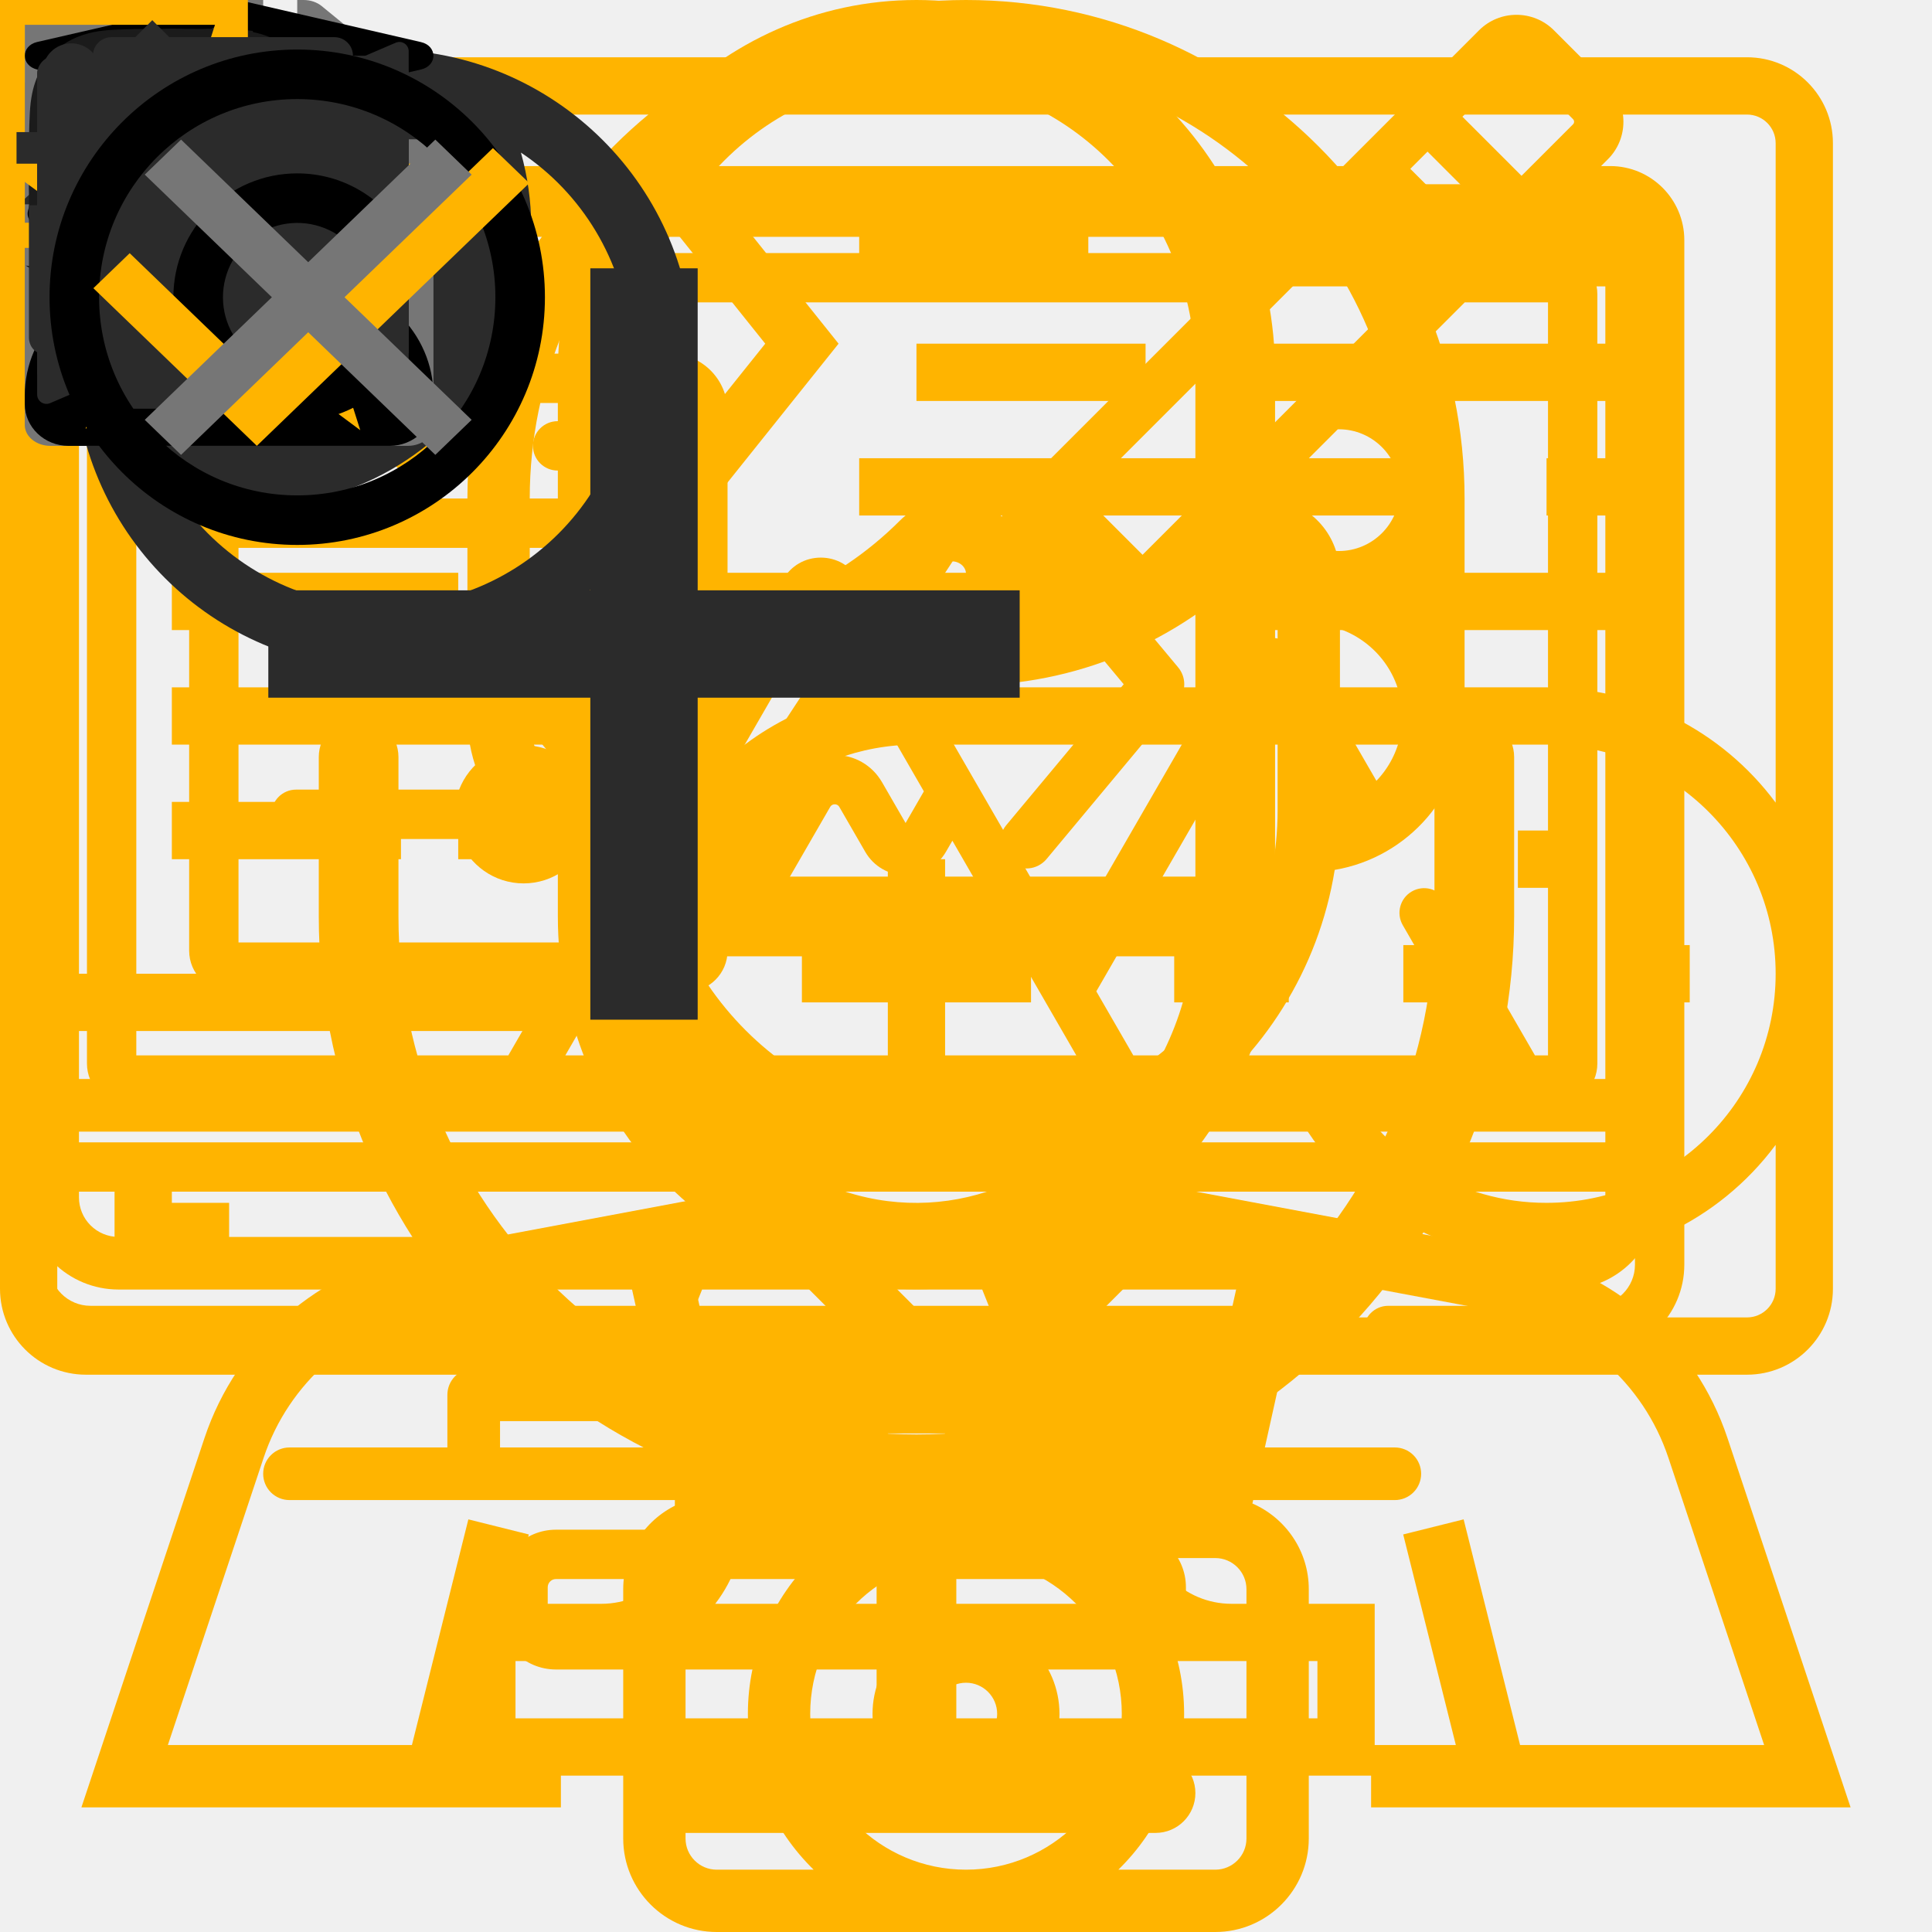
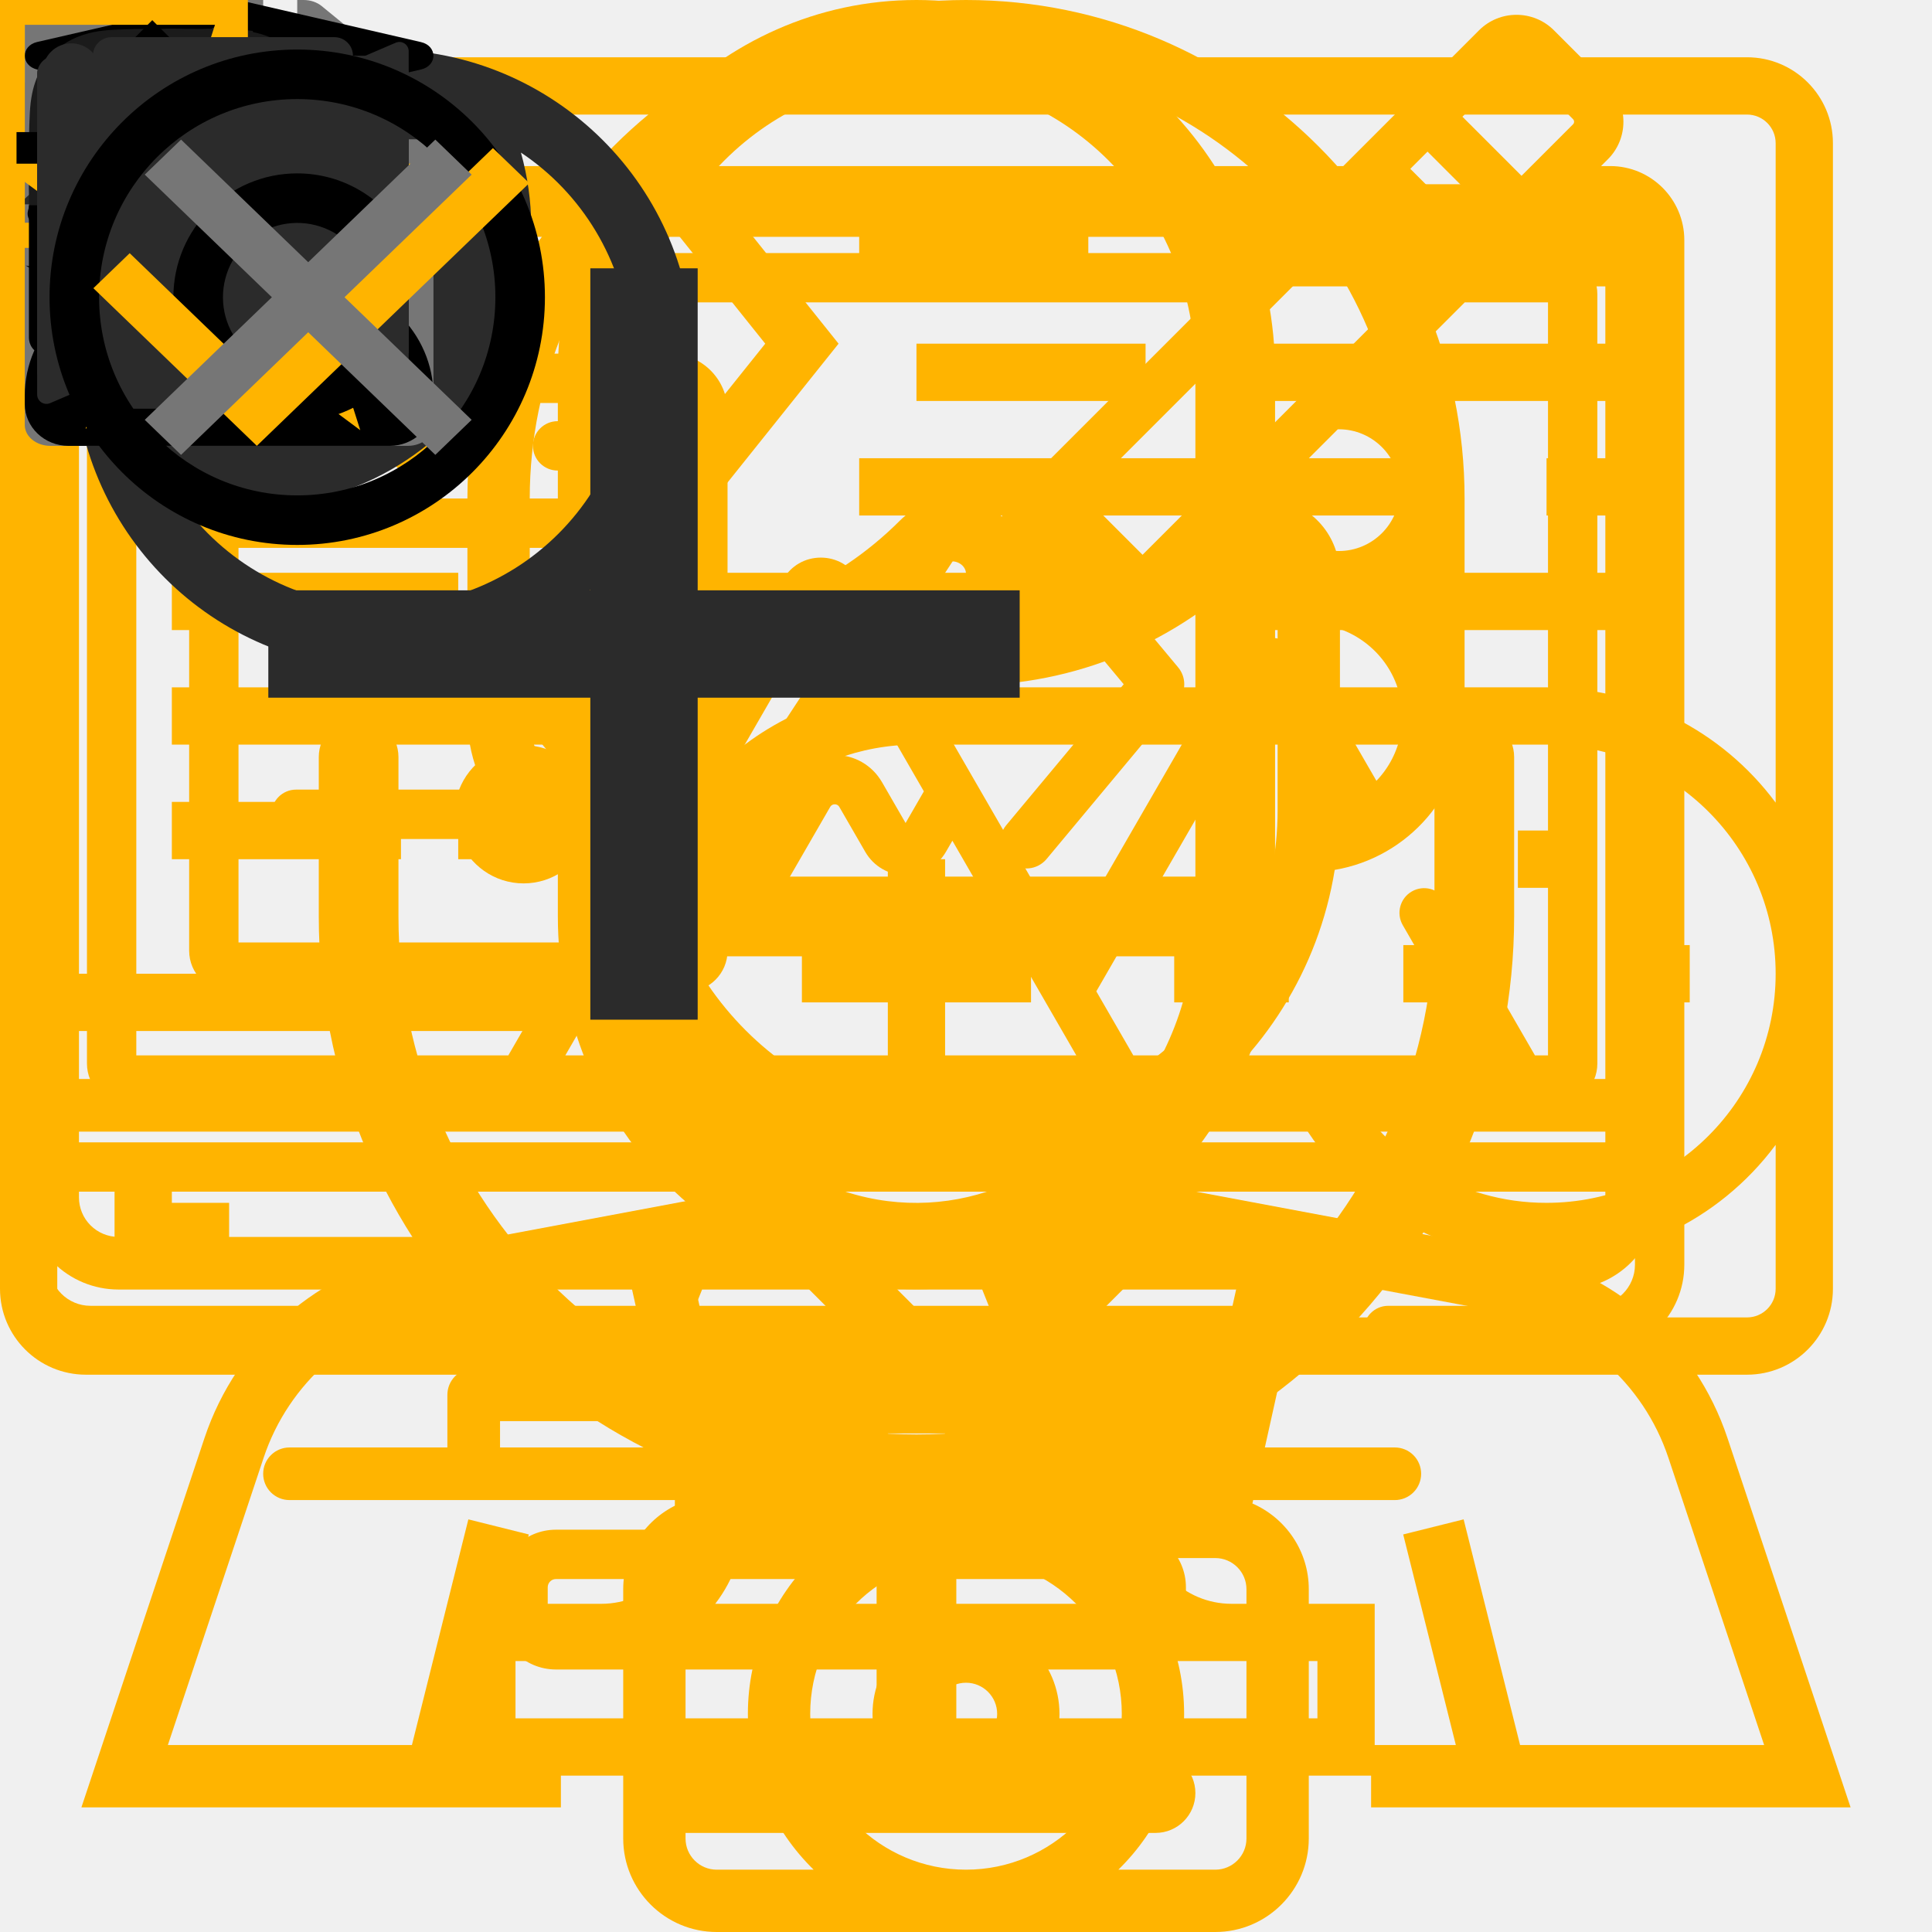
<svg xmlns="http://www.w3.org/2000/svg" width="78" height="78" viewBox="0 0 78 78" fill="none">
  <g id="photographer">
    <path d="M55.355 72.968H74.713L69.743 58.058C68.444 54.16 65.127 51.269 61.088 50.511L47.806 48.02V44.947C50.988 42.651 53.234 39.154 53.886 35.12C56.855 34.618 59.129 32.045 59.129 28.936V20.129C59.129 9.03 50.099 0 39 0C27.901 0 18.871 9.03 18.871 20.129V28.936C18.871 32.042 21.134 34.63 24.098 35.136C24.753 39.17 27.011 42.671 30.194 44.966V48.022L16.911 50.513C12.873 51.27 9.555 54.161 8.255 58.06L3.287 72.968H22.645V70.452H19.224L21.349 61.95L18.909 61.341L16.63 70.452H6.777L10.643 58.855C11.653 55.823 14.234 53.573 17.375 52.983L25.389 51.481L27.438 60.7C26.1 61.282 25.161 62.613 25.161 64.161V74.226C25.161 76.307 26.855 78 28.936 78H49.065C51.145 78 52.839 76.307 52.839 74.226V64.161C52.839 62.613 51.9 61.282 50.563 60.7L52.612 51.481L60.626 52.983C63.768 53.573 66.347 55.823 67.358 58.855L71.223 70.452H61.37L59.091 61.341L56.651 61.95L58.776 70.452H55.355V72.968ZM50.138 51.017L48.4 58.835L47.531 55.355H42.037L46.969 50.423L50.138 51.017ZM46.195 60.387H31.805L32.434 57.871H45.566L46.195 60.387ZM39 54.834L32.71 48.544V46.423C34.627 47.306 36.754 47.806 39 47.806C41.247 47.806 43.373 47.3 45.29 46.416V48.544L39 54.834ZM54.097 32.478V25.394C55.557 25.915 56.613 27.299 56.613 28.937C56.613 30.575 55.557 31.957 54.097 32.478ZM23.903 32.495C22.439 31.975 21.387 30.576 21.387 28.936C21.387 27.295 22.439 25.896 23.903 25.376V32.495ZM21.387 23.936V20.129C21.387 10.417 29.288 2.516 39 2.516C48.712 2.516 56.613 10.417 56.613 20.129V23.936C55.868 23.372 55.008 22.956 54.057 22.768C53.859 21.283 52.599 20.129 51.06 20.129C50.261 20.129 49.478 20.454 48.849 21.083C46.725 23.207 44.032 24.562 41.116 25.003L41.197 24.842C41.406 24.422 41.516 23.952 41.516 23.483V23.166C41.516 21.491 40.154 20.129 38.479 20.129C37.68 20.129 36.898 20.454 36.332 21.018C33.681 23.668 30.165 25.137 26.419 25.161V22.645H25.161C23.74 22.645 22.441 23.137 21.387 23.936ZM26.419 32.71V27.677C30.837 27.654 34.986 25.922 38.109 22.799C38.413 22.494 39 22.742 39 23.166V23.483C39 23.564 38.981 23.644 38.945 23.717L36.965 27.677H39C43.393 27.677 47.522 25.968 50.69 22.799C50.994 22.494 51.581 22.742 51.581 23.166V32.71C51.581 39.647 45.937 45.29 39 45.29C32.063 45.29 26.419 39.647 26.419 32.71ZM31.032 50.423L35.963 55.355H30.469L29.6 58.835L27.862 51.017L31.032 50.423ZM28.936 75.484C28.242 75.484 27.677 74.92 27.677 74.226V64.161C27.677 63.467 28.242 62.903 28.936 62.903H32.849C31.213 64.504 30.194 66.73 30.194 69.194C30.194 71.657 31.213 73.884 32.849 75.484H28.936ZM39 75.484C35.532 75.484 32.71 72.662 32.71 69.194C32.71 65.725 35.532 62.903 39 62.903C42.468 62.903 45.29 65.725 45.29 69.194C45.29 72.662 42.468 75.484 39 75.484ZM50.323 74.226C50.323 74.92 49.758 75.484 49.065 75.484H45.151C46.788 73.884 47.806 71.657 47.806 69.194C47.806 66.73 46.788 64.504 45.151 62.903H49.065C49.758 62.903 50.323 63.467 50.323 64.161V74.226Z" fill="#FFB400" />
    <path d="M39 65.419C36.919 65.419 35.226 67.113 35.226 69.194C35.226 71.275 36.919 72.968 39 72.968C41.081 72.968 42.774 71.275 42.774 69.194C42.774 67.113 41.081 65.419 39 65.419ZM39 70.452C38.307 70.452 37.742 69.888 37.742 69.194C37.742 68.499 38.307 67.936 39 67.936C39.693 67.936 40.258 68.499 40.258 69.194C40.258 69.888 39.693 70.452 39 70.452Z" fill="#FFB400" />
  </g>
  <g id="coding">
    <path d="M63.219 7.438H4.781C3.795 7.439 2.85 7.831 2.153 8.528C1.456 9.225 1.064 10.17 1.062 11.156V48.344C1.064 49.33 1.456 50.275 2.153 50.972C2.85 51.669 3.795 52.061 4.781 52.062H26.055L24.78 55.25H19.125C18.843 55.25 18.573 55.362 18.374 55.561C18.174 55.761 18.062 56.031 18.062 56.312V58.438H11.688C11.406 58.438 11.136 58.549 10.936 58.749C10.737 58.948 10.625 59.218 10.625 59.5C10.625 59.782 10.737 60.052 10.936 60.251C11.136 60.451 11.406 60.562 11.688 60.562H56.312C56.594 60.562 56.864 60.451 57.064 60.251C57.263 60.052 57.375 59.782 57.375 59.5C57.375 59.218 57.263 58.948 57.064 58.749C56.864 58.549 56.594 58.438 56.312 58.438H49.938V56.312C49.938 56.031 49.826 55.761 49.626 55.561C49.427 55.362 49.157 55.25 48.875 55.25H43.22L41.945 52.062H63.219C64.205 52.061 65.15 51.669 65.847 50.972C66.544 50.275 66.936 49.33 66.938 48.344V11.156C66.936 10.17 66.544 9.225 65.847 8.528C65.15 7.831 64.205 7.439 63.219 7.438ZM47.812 57.375V58.438H20.188V57.375H47.812ZM27.07 55.25L28.345 52.062H39.655L40.93 55.25H27.07ZM64.812 48.344C64.812 48.766 64.644 49.172 64.345 49.47C64.046 49.769 63.641 49.937 63.219 49.938H4.781C4.359 49.937 3.954 49.769 3.655 49.47C3.356 49.172 3.188 48.766 3.188 48.344V45.688H64.812V48.344ZM64.812 43.562H3.188V11.156C3.188 10.734 3.356 10.329 3.655 10.03C3.954 9.731 4.359 9.563 4.781 9.562H63.219C63.641 9.563 64.046 9.731 64.345 10.03C64.644 10.329 64.812 10.734 64.812 11.156V43.562Z" fill="#FFB400" />
    <path d="M29.167 34.888C29.284 34.965 29.414 35.017 29.551 35.044C29.688 35.07 29.829 35.068 29.966 35.04C30.102 35.012 30.232 34.957 30.348 34.878C30.463 34.8 30.562 34.699 30.638 34.583L39.005 21.833C39.16 21.597 39.215 21.31 39.158 21.034C39.1 20.758 38.936 20.516 38.7 20.361C38.465 20.207 38.177 20.152 37.901 20.209C37.626 20.266 37.384 20.431 37.229 20.666L28.862 33.416C28.785 33.533 28.732 33.664 28.706 33.801C28.68 33.938 28.681 34.079 28.709 34.215C28.738 34.352 28.793 34.482 28.871 34.597C28.95 34.713 29.05 34.812 29.167 34.888Z" fill="#FFB400" />
    <path d="M40.757 34.816C40.974 34.997 41.253 35.084 41.534 35.058C41.814 35.033 42.073 34.897 42.254 34.68L47.566 28.305C47.725 28.114 47.812 27.874 47.812 27.625C47.812 27.377 47.725 27.136 47.566 26.945L42.254 20.57C42.165 20.462 42.055 20.373 41.931 20.307C41.808 20.241 41.672 20.201 41.533 20.188C41.393 20.175 41.253 20.189 41.119 20.231C40.985 20.272 40.861 20.34 40.753 20.429C40.646 20.519 40.557 20.629 40.492 20.753C40.427 20.877 40.388 21.013 40.375 21.152C40.363 21.292 40.378 21.432 40.42 21.566C40.463 21.699 40.531 21.823 40.621 21.93L45.367 27.625L40.621 33.32C40.441 33.537 40.354 33.816 40.379 34.096C40.405 34.377 40.541 34.636 40.757 34.816Z" fill="#FFB400" />
    <path d="M25.746 34.68C25.835 34.788 25.945 34.878 26.069 34.944C26.192 35.009 26.328 35.05 26.467 35.063C26.607 35.076 26.747 35.061 26.881 35.02C27.015 34.978 27.139 34.911 27.247 34.821C27.354 34.731 27.443 34.621 27.508 34.497C27.573 34.373 27.612 34.238 27.625 34.098C27.637 33.959 27.622 33.818 27.579 33.684C27.537 33.551 27.469 33.427 27.379 33.32L22.633 27.625L27.379 21.93C27.469 21.823 27.537 21.699 27.579 21.566C27.622 21.432 27.637 21.292 27.625 21.152C27.612 21.013 27.573 20.877 27.508 20.753C27.443 20.629 27.354 20.519 27.247 20.429C27.139 20.34 27.015 20.272 26.881 20.231C26.747 20.189 26.607 20.175 26.467 20.188C26.328 20.201 26.192 20.241 26.069 20.307C25.945 20.373 25.835 20.462 25.746 20.57L20.434 26.945C20.275 27.136 20.188 27.377 20.188 27.625C20.188 27.874 20.275 28.114 20.434 28.305L25.746 34.68Z" fill="#FFB400" />
  </g>
  <g id="illustration">
    <g clip-path="url(#clip0_1_309)">
      <path d="M31.609 49.338C31.059 49.338 30.613 49.784 30.613 50.334C30.613 50.885 31.059 51.331 31.609 51.331H36.391C36.941 51.331 37.387 50.885 37.387 50.334C37.387 49.784 36.941 49.338 36.391 49.338H31.609Z" fill="#FFB400" />
      <path d="M11.953 33.872H18.537C18.94 34.918 19.953 35.665 21.139 35.665C22.326 35.665 23.339 34.918 23.741 33.872H25.057C25.608 33.872 26.053 33.426 26.053 32.876C26.053 32.325 25.608 31.879 25.057 31.879H23.741C23.339 30.833 22.326 30.086 21.139 30.086C19.953 30.086 18.94 30.833 18.537 31.879H11.953C11.403 31.879 10.957 32.325 10.957 32.876C10.957 33.426 11.403 33.872 11.953 33.872ZM21.139 32.079C21.579 32.079 21.936 32.436 21.936 32.876C21.936 33.315 21.579 33.672 21.139 33.672C20.7 33.672 20.343 33.315 20.343 32.876C20.343 32.436 20.7 32.079 21.139 32.079Z" fill="#FFB400" />
      <path d="M11.953 28.161H13.225C13.627 29.207 14.64 29.954 15.827 29.954C17.013 29.954 18.027 29.207 18.429 28.161H25.057C25.608 28.161 26.053 27.715 26.053 27.165C26.053 26.614 25.608 26.169 25.057 26.169H18.429C18.027 25.122 17.013 24.375 15.827 24.375C14.64 24.375 13.627 25.122 13.225 26.169H11.953C11.403 26.169 10.957 26.614 10.957 27.165C10.957 27.715 11.403 28.161 11.953 28.161ZM15.827 26.368C16.266 26.368 16.624 26.725 16.624 27.165C16.624 27.604 16.266 27.961 15.827 27.961C15.387 27.961 15.03 27.604 15.03 27.165C15.03 26.725 15.387 26.368 15.827 26.368Z" fill="#FFB400" />
      <path d="M25.257 18.997C25.807 18.997 26.253 18.551 26.253 18C26.253 17.45 25.807 17.004 25.257 17.004C24.706 17.004 24.261 17.45 24.261 18C24.261 18.551 24.706 18.997 25.257 18.997Z" fill="#FFB400" />
      <path d="M22.512 18.997C23.062 18.997 23.508 18.551 23.508 18C23.508 17.45 23.062 17.004 22.512 17.004C21.962 17.004 21.516 17.45 21.516 18C21.516 18.551 21.962 18.997 22.512 18.997Z" fill="#FFB400" />
      <path d="M19.767 18.997C20.317 18.997 20.763 18.551 20.763 18C20.763 17.45 20.317 17.004 19.767 17.004C19.217 17.004 18.771 17.45 18.771 18C18.771 18.551 19.217 18.997 19.767 18.997Z" fill="#FFB400" />
      <path d="M65.012 6.705H64.639L64.917 6.427C65.75 5.593 65.75 4.237 64.917 3.404L62.736 1.223C61.903 0.39 60.547 0.39 59.713 1.223L54.232 6.705H2.988C1.341 6.705 0 8.045 0 9.693V51.059C0 53.073 1.638 54.712 3.652 54.712H27.246V61.758H22.445C21.164 61.758 20.121 62.801 20.121 64.082V65.078C20.121 66.359 21.164 67.402 22.445 67.402H45.555C46.836 67.402 47.879 66.359 47.879 65.078V64.082C47.879 62.801 46.836 61.758 45.555 61.758H40.754V54.712H51.398C51.949 54.712 52.395 54.266 52.395 53.715C52.395 53.165 51.949 52.719 51.398 52.719H3.652C2.737 52.719 1.992 51.975 1.992 51.059V48.111H66.008V51.059C66.008 51.975 65.263 52.719 64.348 52.719H56.047C55.497 52.719 55.051 53.165 55.051 53.715C55.051 54.266 55.497 54.712 56.047 54.712H64.348C66.362 54.712 68 53.073 68 51.059V9.693C68 8.045 66.659 6.705 65.012 6.705ZM45.555 63.75C45.738 63.75 45.887 63.899 45.887 64.082V65.078C45.887 65.261 45.738 65.41 45.555 65.41H22.445C22.262 65.41 22.113 65.261 22.113 65.078V64.082C22.113 63.899 22.262 63.75 22.445 63.75H45.555ZM29.238 54.712H38.762V61.758H29.238V54.712ZM61.122 2.632C61.179 2.575 61.271 2.575 61.328 2.632L63.508 4.812C63.565 4.869 63.565 4.961 63.508 5.018L61.428 7.098L59.042 4.712L61.122 2.632ZM57.633 6.121L60.019 8.507L59.324 9.202L56.938 6.816L57.633 6.121ZM55.529 8.225L57.915 10.611L46.128 22.398L43.742 20.012L55.529 8.225ZM54.055 17.331C55.41 17.331 56.512 18.434 56.512 19.789C56.512 21.143 55.41 22.246 54.055 22.246C52.7 22.246 51.598 21.143 51.598 19.789C51.598 19.773 51.6 19.758 51.6 19.742L54.008 17.334C54.024 17.334 54.039 17.331 54.055 17.331ZM44.398 23.486L41.45 24.69L42.654 21.742L44.398 23.486ZM66.008 46.119H1.992V9.693C1.992 9.144 2.439 8.697 2.988 8.697H52.24L50.721 10.216H16.867C16.317 10.216 15.871 10.662 15.871 11.212C15.871 11.762 16.317 12.208 16.867 12.208H48.729L41.703 19.234C41.505 19.435 41.349 19.668 41.242 19.93L39.017 25.377C38.813 25.878 38.928 26.448 39.31 26.83C39.567 27.086 39.908 27.222 40.256 27.222C40.426 27.222 40.598 27.19 40.763 27.123L46.21 24.898C46.465 24.794 46.692 24.643 46.888 24.453L49.919 21.423C50.571 23.07 52.178 24.238 54.055 24.238C56.508 24.238 58.504 22.242 58.504 19.789C58.504 17.913 57.336 16.306 55.69 15.653L59.135 12.208H62.497V42.608H61.969L58.359 36.356C58.084 35.879 57.474 35.716 56.998 35.991C56.522 36.266 56.359 36.875 56.634 37.352L59.669 42.608H45.754L44.261 40.023L51.219 27.973L54.309 33.326C54.585 33.802 55.194 33.966 55.67 33.691C56.147 33.416 56.31 32.806 56.035 32.33L52.737 26.619C52.42 26.07 51.853 25.742 51.219 25.742C50.585 25.742 50.017 26.07 49.7 26.619L43.111 38.031L34.657 23.388C34.34 22.839 33.772 22.512 33.138 22.512C32.504 22.512 31.936 22.839 31.619 23.388L29.373 27.279V16.601C29.373 15.32 28.331 14.277 27.049 14.277H9.961C8.679 14.277 7.637 15.32 7.637 16.601V38.383C7.637 39.298 8.381 40.043 9.297 40.043H22.004L20.523 42.608H5.503V12.208H12.219C12.769 12.208 13.215 11.762 13.215 11.212C13.215 10.662 12.769 10.216 12.219 10.216H5.171C4.256 10.216 3.511 10.96 3.511 11.876V42.94C3.511 43.855 4.256 44.6 5.171 44.6H62.829C63.744 44.6 64.489 43.855 64.489 42.94V11.876C64.489 10.96 63.744 10.216 62.829 10.216H61.127L62.646 8.697H65.012C65.561 8.697 66.008 9.144 66.008 9.693V46.119ZM27.382 22.118V38.05H9.629V22.118H27.382ZM9.629 20.126V16.601C9.629 16.418 9.778 16.269 9.961 16.269H27.049C27.233 16.269 27.382 16.418 27.382 16.601V20.126H9.629ZM24.305 40.042H27.714C28.629 40.042 29.374 39.298 29.374 38.382V36.272C29.623 36.392 29.9 36.456 30.191 36.456C30.871 36.456 31.48 36.105 31.82 35.516L33.515 32.58C33.566 32.491 33.645 32.472 33.701 32.472C33.758 32.472 33.836 32.491 33.887 32.58L34.932 34.39C35.272 34.979 35.881 35.331 36.561 35.331C37.241 35.331 37.85 34.979 38.19 34.39L38.45 33.941L43.453 42.608H22.824L24.305 40.042ZM29.374 32.938V31.263L33.139 24.742L37.299 31.949L36.561 33.227L35.612 31.584C35.213 30.893 34.499 30.48 33.701 30.48C32.903 30.48 32.188 30.893 31.789 31.584L30.191 34.353L29.374 32.938Z" fill="#FFB400" />
    </g>
    <defs>
      <clipPath id="clip0_1_309">
        <rect width="68" height="68" fill="white" />
      </clipPath>
    </defs>
  </g>
  <g id="microphone">
    <g clip-path="url(#clip0_1_327)">
      <path d="M37 0C29.018 0 22.522 6.753 22.522 15.053V37C22.522 45.301 29.018 52.053 37 52.053C44.982 52.053 51.478 45.301 51.478 37V15.053C51.478 6.753 44.982 0 37 0ZM37 48.835C31.312 48.835 26.606 44.374 25.855 38.609H48.143C47.394 44.376 42.688 48.835 37 48.835ZM48.261 35.391H25.739V15.053C25.739 8.526 30.79 3.217 37 3.217C43.209 3.217 48.261 8.526 48.261 15.053V35.391Z" fill="#FFB400" />
      <path d="M59.522 28.956C58.634 28.956 57.913 29.677 57.913 30.565V37C57.913 48.531 48.531 57.913 37 57.913C25.469 57.913 16.087 48.531 16.087 37V30.565C16.087 29.677 15.366 28.956 14.478 28.956C13.59 28.956 12.87 29.677 12.87 30.565V37C12.87 49.762 22.835 60.215 35.391 61.048V70.783H27.348C26.46 70.783 25.739 71.503 25.739 72.391C25.739 73.279 26.46 74 27.348 74H46.652C47.54 74 48.261 73.279 48.261 72.391C48.261 71.503 47.54 70.783 46.652 70.783H38.609V61.048C51.165 60.215 61.13 49.762 61.13 37V30.565C61.13 29.677 60.41 28.956 59.522 28.956Z" fill="#FFB400" />
    </g>
    <defs>
      <clipPath id="clip0_1_327">
        <rect width="74" height="74" fill="white" />
      </clipPath>
    </defs>
  </g>
  <g id="gameDevelopment">
    <path d="M32.375 38.156H41.625V40.469H32.375V38.156Z" fill="#FFB400" />
    <path d="M35.844 34.688H38.156V43.938H35.844V34.688Z" fill="#FFB400" />
    <path d="M65.906 38.156H68.219V40.469H65.906V38.156Z" fill="#FFB400" />
    <path d="M56.656 38.156H58.969V40.469H56.656V38.156Z" fill="#FFB400" />
    <path d="M61.281 33.531H63.594V35.844H61.281V33.531Z" fill="#FFB400" />
    <path d="M61.281 42.781H63.594V45.094H61.281V42.781Z" fill="#FFB400" />
    <path d="M10.66 20.379L5.457 13.875L10.66 7.371L12.465 8.816L8.418 13.875L12.465 18.934L10.66 20.379Z" fill="#FFB400" />
    <path d="M28.653 20.379L26.847 18.934L30.895 13.875L26.847 8.816L28.653 7.371L33.855 13.875L28.653 20.379Z" fill="#FFB400" />
    <path d="M14.738 17.738L22.834 8.49L24.574 10.012L16.478 19.261L14.738 17.738Z" fill="#FFB400" />
    <path d="M9.25 50.875H4.625V46.25H6.938V48.562H9.25V50.875Z" fill="#FFB400" />
    <path d="M70.531 2.312H3.469C1.553 2.312 0 3.866 0 5.781V52.031C0 53.947 1.553 55.5 3.469 55.5H27.75V61.281C27.75 63.197 26.197 64.75 24.281 64.75H18.5V71.688H55.5V64.75H49.719C47.803 64.75 46.25 63.197 46.25 61.281V55.5H70.531C72.447 55.5 74 53.947 74 52.031V5.781C74 3.866 72.447 2.312 70.531 2.312ZM53.188 67.062V69.375H20.812V67.062H53.188ZM37 62.486C38.916 62.486 40.469 60.933 40.469 59.017V55.5H43.938V61.281C43.942 62.536 44.359 63.755 45.124 64.75H28.876C29.641 63.755 30.058 62.536 30.062 61.281V55.5H33.531V59.017C33.531 60.933 35.084 62.486 37 62.486ZM35.844 59.017V55.5H38.156V59.017C38.156 59.656 37.639 60.174 37 60.174C36.361 60.174 35.844 59.656 35.844 59.017ZM71.688 52.031C71.688 52.67 71.17 53.188 70.531 53.188H3.469C2.83 53.188 2.312 52.67 2.312 52.031V41.625H25.669C26.627 46.332 30.396 49.955 35.137 50.726C39.878 51.497 44.601 49.255 47 45.094H52.435C54.373 48.463 57.877 50.629 61.757 50.856C65.637 51.083 69.37 49.34 71.688 46.22V52.031ZM62.438 48.562C58.923 48.571 55.711 46.576 54.161 43.422L53.841 42.781H45.597L45.277 43.422C43.249 47.511 38.542 49.51 34.192 48.13C29.841 46.748 27.148 42.402 27.849 37.892C28.55 33.382 32.436 30.057 37 30.062H62.438C67.546 30.062 71.688 34.204 71.688 39.312C71.688 44.421 67.546 48.562 62.438 48.562ZM71.688 32.405C69.513 29.479 66.083 27.753 62.438 27.75H37C30.617 27.757 25.444 32.929 25.438 39.312H2.312V5.781C2.312 5.143 2.83 4.625 3.469 4.625H70.531C71.17 4.625 71.688 5.143 71.688 5.781V32.405Z" fill="#FFB400" />
    <path d="M47.406 38.156H52.031V40.469H47.406V38.156Z" fill="#FFB400" />
    <path d="M34.688 9.25H43.938V11.562H34.688V9.25Z" fill="#FFB400" />
    <path d="M48.562 9.25H67.062V11.562H48.562V9.25Z" fill="#FFB400" />
    <path d="M50.875 13.875H67.062V16.188H50.875V13.875Z" fill="#FFB400" />
    <path d="M37 13.875H46.25V16.188H37V13.875Z" fill="#FFB400" />
    <path d="M34.688 18.5H57.812V20.812H34.688V18.5Z" fill="#FFB400" />
    <path d="M62.438 18.5H67.062V20.812H62.438V18.5Z" fill="#FFB400" />
    <path d="M6.938 23.125H18.5V25.438H6.938V23.125Z" fill="#FFB400" />
    <path d="M23.125 23.125H45.094V25.438H23.125V23.125Z" fill="#FFB400" />
    <path d="M48.562 23.125H67.062V25.438H48.562V23.125Z" fill="#FFB400" />
    <path d="M6.938 27.75H25.438V30.062H6.938V27.75Z" fill="#FFB400" />
    <path d="M6.938 32.375H16.188V34.688H6.938V32.375Z" fill="#FFB400" />
    <path d="M18.5 32.375H23.125V34.688H18.5V32.375Z" fill="#FFB400" />
  </g>
  <g id="contrast">
    <g clip-path="url(#clip0_1_232)">
      <path d="M15.5 27C8.596 27 3 21.404 3 14.5C3 7.596 8.596 2 15.5 2C22.404 2 28 7.596 28 14.5C28 21.404 22.404 27 15.5 27ZM7.161 20.031C7.983 21.261 9.067 22.292 10.335 23.052C11.603 23.812 13.024 24.282 14.496 24.426C15.967 24.571 17.453 24.388 18.845 23.89C20.237 23.392 21.501 22.591 22.547 21.545C23.592 20.5 24.393 19.235 24.891 17.843C25.389 16.451 25.572 14.966 25.427 13.494C25.282 12.023 24.813 10.602 24.053 9.334C23.293 8.065 22.261 6.981 21.031 6.16C21.57 8.083 21.587 10.114 21.081 12.046C20.575 13.978 19.564 15.74 18.151 17.151C16.74 18.564 14.978 19.575 13.047 20.081C11.115 20.587 9.084 20.57 7.161 20.031Z" fill="#2B2B2B" />
    </g>
    <defs>
      <clipPath id="clip0_1_232">
        <rect width="30" height="30" fill="white" />
      </clipPath>
    </defs>
  </g>
  <g id="services">
    <g clip-path="url(#clip0_1_255)">
      <path d="M17.5 4.287V4.5H12V0H12.26C12.534 0 12.796 0.089 12.99 0.247L17.198 3.69C17.391 3.849 17.5 4.063 17.5 4.287ZM11.656 5.625C11.089 5.625 10.625 5.245 10.625 4.781V0H2.031C1.462 0 1 0.378 1 0.844V17.156C1 17.622 1.462 18 2.031 18H16.469C17.038 18 17.5 17.622 17.5 17.156V5.625H11.656ZM6.294 14.08C6.273 14.098 6.248 14.113 6.22 14.123C6.193 14.134 6.163 14.139 6.132 14.14C6.102 14.141 6.071 14.137 6.043 14.128C6.014 14.119 5.988 14.106 5.966 14.089L3.179 11.951C3.156 11.933 3.137 11.912 3.125 11.888C3.112 11.864 3.105 11.838 3.105 11.812C3.105 11.787 3.112 11.761 3.125 11.737C3.137 11.713 3.156 11.692 3.179 11.674L5.966 9.536C5.988 9.519 6.014 9.506 6.043 9.497C6.071 9.488 6.102 9.484 6.132 9.485C6.163 9.486 6.193 9.491 6.22 9.502C6.248 9.512 6.273 9.527 6.294 9.545L7.135 10.279C7.157 10.297 7.173 10.319 7.184 10.343C7.195 10.367 7.199 10.393 7.198 10.418C7.196 10.443 7.189 10.468 7.175 10.491C7.162 10.514 7.143 10.534 7.119 10.551L5.368 11.812L7.119 13.074C7.143 13.091 7.162 13.111 7.175 13.134C7.189 13.157 7.196 13.182 7.198 13.207C7.199 13.232 7.195 13.258 7.184 13.282C7.173 13.306 7.157 13.328 7.135 13.346L6.294 14.08ZM8.498 15.855L7.318 15.575C7.259 15.561 7.21 15.528 7.18 15.484C7.15 15.44 7.143 15.388 7.16 15.339L9.8 7.899C9.817 7.851 9.857 7.81 9.911 7.786C9.965 7.762 10.029 7.756 10.088 7.77L11.267 8.05C11.297 8.057 11.324 8.069 11.348 8.084C11.372 8.1 11.391 8.119 11.406 8.141C11.421 8.163 11.43 8.187 11.433 8.212C11.437 8.236 11.434 8.262 11.426 8.286L8.786 15.726C8.777 15.749 8.763 15.772 8.744 15.791C8.725 15.811 8.701 15.827 8.675 15.839C8.648 15.851 8.619 15.859 8.588 15.861C8.558 15.864 8.527 15.862 8.498 15.855ZM15.407 11.951L12.62 14.089C12.598 14.106 12.572 14.119 12.543 14.128C12.514 14.137 12.484 14.141 12.454 14.14C12.423 14.139 12.393 14.134 12.366 14.123C12.338 14.113 12.313 14.098 12.292 14.08L11.451 13.346C11.429 13.328 11.413 13.306 11.402 13.282C11.391 13.258 11.387 13.232 11.388 13.207C11.39 13.182 11.397 13.157 11.411 13.134C11.424 13.111 11.443 13.091 11.467 13.074L13.218 11.812L11.467 10.551C11.443 10.534 11.424 10.514 11.411 10.491C11.397 10.468 11.39 10.443 11.388 10.418C11.387 10.393 11.391 10.367 11.402 10.343C11.413 10.319 11.429 10.297 11.451 10.279L12.292 9.545C12.313 9.527 12.338 9.512 12.366 9.502C12.393 9.491 12.423 9.486 12.454 9.485C12.484 9.484 12.515 9.488 12.543 9.497C12.572 9.506 12.598 9.519 12.62 9.536L15.407 11.674C15.43 11.692 15.449 11.713 15.461 11.737C15.474 11.761 15.48 11.787 15.48 11.812C15.48 11.838 15.474 11.864 15.461 11.888C15.449 11.912 15.43 11.933 15.407 11.951Z" fill="#767676" />
    </g>
    <defs>
      <clipPath id="clip0_1_255">
        <rect width="16.5" height="18" fill="white" transform="translate(1)" />
      </clipPath>
    </defs>
  </g>
  <g id="portfolio">
    <g clip-path="url(#clip0_1_1589)">
      <path d="M6.75 9.75V12H11.25V9.75H16.5V15C16.5 15.199 16.421 15.39 16.28 15.53C16.14 15.671 15.949 15.75 15.75 15.75H2.25C2.051 15.75 1.86 15.671 1.72 15.53C1.579 15.39 1.5 15.199 1.5 15V9.75H6.75ZM8.25 8.25H9.75V10.5H8.25V8.25ZM5.25 3.75V1.5C5.25 1.301 5.329 1.11 5.47 0.97C5.61 0.829 5.801 0.75 6 0.75H12C12.199 0.75 12.39 0.829 12.53 0.97C12.671 1.11 12.75 1.301 12.75 1.5V3.75H15.75C15.949 3.75 16.14 3.829 16.28 3.97C16.421 4.11 16.5 4.301 16.5 4.5V8.25H11.25V6.75H6.75V8.25H1.5V4.5C1.5 4.301 1.579 4.11 1.72 3.97C1.86 3.829 2.051 3.75 2.25 3.75H5.25ZM6.75 2.25V3.75H11.25V2.25H6.75Z" fill="#2B2B2B" />
    </g>
    <defs>
      <clipPath id="clip0_1_1589">
        <rect width="18" height="18" fill="white" />
      </clipPath>
    </defs>
  </g>
  <g id="blog">
    <g clip-path="url(#clip0_1_1592)">
      <path d="M15.75 1.5C4.5 1.5 3 12 2.25 16.5H3.748C4.248 14 5.498 12.626 7.5 12.375C10.5 12 12.75 9.375 13.5 7.125L12.375 6.375L13.125 5.625C13.875 4.875 14.628 3.75 15.75 1.5Z" fill="#2B2B2B" />
    </g>
    <defs>
      <clipPath id="clip0_1_1592">
        <rect width="18" height="18" fill="white" />
      </clipPath>
    </defs>
  </g>
  <g id="contact">
    <g clip-path="url(#clip0_1_1595)">
      <path d="M4.841 14.25L1.5 16.875V3C1.5 2.801 1.579 2.61 1.72 2.47C1.86 2.329 2.051 2.25 2.25 2.25H15.75C15.949 2.25 16.14 2.329 16.28 2.47C16.421 2.61 16.5 2.801 16.5 3V13.5C16.5 13.699 16.421 13.89 16.28 14.03C16.14 14.171 15.949 14.25 15.75 14.25H4.841Z" fill="#2B2B2B" />
    </g>
    <defs>
      <clipPath id="clip0_1_1595">
        <rect width="18" height="18" fill="white" />
      </clipPath>
    </defs>
  </g>
  <g id="cv">
    <g clip-path="url(#clip0_1_1601)">
      <path d="M12.764 11.272L9.25 14.626L5.736 11.272C3.103 11.381 1 13.438 1 15.976V16.313C1 17.245 1.792 18.001 2.768 18.001H15.732C16.708 18.001 17.5 17.245 17.5 16.313V15.976C17.5 13.438 15.397 11.381 12.764 11.272ZM1.501 2.806L1.737 2.859V4.912C1.479 5.06 1.295 5.317 1.295 5.626C1.295 5.921 1.464 6.167 1.703 6.318L1.129 8.509C1.066 8.751 1.206 9.001 1.409 9.001H2.948C3.151 9.001 3.291 8.751 3.228 8.509L2.654 6.318C2.893 6.167 3.062 5.921 3.062 5.626C3.062 5.317 2.878 5.06 2.621 4.912V3.063L5.051 3.622C4.735 4.227 4.536 4.902 4.536 5.626C4.536 8.111 6.646 10.126 9.25 10.126C11.854 10.126 13.964 8.111 13.964 5.626C13.964 4.902 13.769 4.227 13.449 3.622L16.995 2.806C17.666 2.652 17.666 1.854 16.995 1.699L9.983 0.082C9.504 -0.027 9 -0.027 8.521 0.082L1.501 1.695C0.834 1.85 0.834 2.652 1.501 2.806Z" fill="black" />
    </g>
    <defs>
      <clipPath id="clip0_1_1601">
        <rect width="18" height="18" fill="white" />
      </clipPath>
    </defs>
  </g>
  <g id="home">
    <g clip-path="url(#clip0_1_1586)">
      <path d="M15 15C15 15.199 14.921 15.39 14.78 15.53C14.64 15.671 14.449 15.75 14.25 15.75H3.75C3.551 15.75 3.36 15.671 3.22 15.53C3.079 15.39 3 15.199 3 15V8.25H0.75L8.495 1.209C8.633 1.083 8.813 1.014 9 1.014C9.187 1.014 9.367 1.083 9.505 1.209L17.25 8.25H15V15Z" fill="#2B2B2B" />
    </g>
    <defs>
      <clipPath id="clip0_1_1586">
        <rect width="18" height="18" fill="white" />
      </clipPath>
    </defs>
  </g>
  <g id="yourtube">
    <g clip-path="url(#clip0_1_1474)">
      <path d="M12.567 3.791C12.833 4.83 12.833 7 12.833 7C12.833 7 12.833 9.17 12.567 10.21C12.419 10.784 11.985 11.236 11.436 11.389C10.439 11.667 7 11.667 7 11.667C7 11.667 3.562 11.667 2.564 11.389C2.013 11.234 1.58 10.783 1.433 10.21C1.167 9.17 1.167 7 1.167 7C1.167 7 1.167 4.83 1.433 3.791C1.581 3.216 2.015 2.764 2.564 2.611C3.562 2.333 7 2.333 7 2.333C7 2.333 10.439 2.333 11.436 2.611C11.988 2.766 12.42 3.218 12.567 3.791ZM5.833 9.042L9.333 7L5.833 4.958V9.042Z" fill="#1B1B1B" />
    </g>
    <defs>
      <clipPath id="clip0_1_1474">
        <rect width="14" height="14" fill="white" />
      </clipPath>
    </defs>
  </g>
  <g id="dribble">
    <g clip-path="url(#clip0_1_1471)">
      <path d="M11.66 6.75C11.612 5.832 11.293 4.949 10.743 4.212C10.575 4.393 10.396 4.562 10.206 4.72C9.623 5.204 8.972 5.599 8.273 5.892C8.371 6.096 8.46 6.294 8.539 6.481V6.482C8.561 6.535 8.582 6.587 8.603 6.64C9.486 6.541 10.417 6.577 11.32 6.699C11.44 6.715 11.553 6.733 11.66 6.75ZM6.186 2.404C6.754 3.205 7.278 4.037 7.756 4.895C8.469 4.614 9.059 4.259 9.534 3.864C9.699 3.729 9.854 3.581 9.998 3.424C9.159 2.718 8.097 2.332 7 2.333C6.727 2.333 6.455 2.357 6.186 2.404V2.404ZM2.481 5.831C2.878 5.821 3.275 5.797 3.671 5.76C4.627 5.674 5.576 5.514 6.507 5.28C6.02 4.434 5.495 3.612 4.932 2.814C4.331 3.112 3.801 3.536 3.378 4.056C2.955 4.577 2.649 5.182 2.481 5.831ZM3.373 9.937C3.6 9.606 3.897 9.234 4.292 8.829C5.14 7.96 6.141 7.283 7.3 6.91L7.336 6.899C7.24 6.687 7.149 6.498 7.058 6.319C5.987 6.631 4.859 6.826 3.735 6.927C3.187 6.976 2.695 6.998 2.333 7.002C2.332 8.071 2.7 9.107 3.374 9.937H3.373ZM8.753 11.325C8.528 10.191 8.21 9.077 7.801 7.995C6.633 8.419 5.703 9.039 4.983 9.779C4.693 10.072 4.436 10.396 4.215 10.744C5.019 11.344 5.996 11.668 7 11.666C7.601 11.667 8.196 11.552 8.753 11.326V11.325ZM9.846 10.698C10.756 9.998 11.377 8.986 11.588 7.857C11.39 7.808 11.138 7.758 10.862 7.72C10.247 7.631 9.623 7.625 9.007 7.7C9.354 8.68 9.634 9.681 9.846 10.699V10.698ZM7 12.833C3.778 12.833 1.167 10.222 1.167 7C1.167 3.778 3.778 1.167 7 1.167C10.222 1.167 12.833 3.778 12.833 7C12.833 10.222 10.222 12.833 7 12.833Z" fill="#2B2B2B" />
    </g>
    <defs>
      <clipPath id="clip0_1_1471">
        <rect width="14" height="14" fill="white" />
      </clipPath>
    </defs>
  </g>
  <g id="facebook">
    <g clip-path="url(#clip0_1_1459)">
      <path d="M8.167 7.875H9.625L10.208 5.542H8.167V4.375C8.167 3.774 8.167 3.208 9.333 3.208H10.208V1.248C10.018 1.223 9.3 1.167 8.542 1.167C6.958 1.167 5.833 2.133 5.833 3.908V5.542H4.083V7.875H5.833V12.833H8.167V7.875Z" fill="#1B1B1B" />
    </g>
    <defs>
      <clipPath id="clip0_1_1459">
        <rect width="14" height="14" fill="white" />
      </clipPath>
    </defs>
  </g>
  <g id="instagram">
    <g clip-path="url(#clip0_1_1462)">
      <path d="M7 1.167C8.585 1.167 8.783 1.172 9.405 1.202C10.026 1.231 10.449 1.328 10.821 1.473C11.206 1.621 11.53 1.822 11.854 2.145C12.151 2.437 12.381 2.79 12.527 3.179C12.671 3.551 12.769 3.974 12.798 4.595C12.826 5.217 12.833 5.415 12.833 7C12.833 8.585 12.828 8.783 12.798 9.404C12.769 10.026 12.671 10.448 12.527 10.821C12.381 11.21 12.152 11.563 11.854 11.854C11.563 12.151 11.21 12.38 10.821 12.527C10.449 12.671 10.026 12.769 9.405 12.798C8.783 12.826 8.585 12.833 7 12.833C5.415 12.833 5.217 12.827 4.596 12.798C3.974 12.769 3.551 12.671 3.179 12.527C2.79 12.381 2.437 12.151 2.146 11.854C1.849 11.563 1.619 11.21 1.473 10.821C1.328 10.449 1.231 10.026 1.202 9.404C1.174 8.783 1.167 8.585 1.167 7C1.167 5.415 1.173 5.217 1.202 4.595C1.231 3.974 1.328 3.551 1.473 3.179C1.619 2.789 1.848 2.437 2.146 2.145C2.437 1.849 2.79 1.619 3.179 1.473C3.551 1.328 3.974 1.231 4.596 1.202C5.217 1.174 5.415 1.167 7 1.167ZM7 4.083C6.226 4.083 5.485 4.39 4.938 4.937C4.391 5.484 4.083 6.226 4.083 7C4.083 7.773 4.391 8.515 4.938 9.062C5.485 9.609 6.226 9.916 7 9.916C7.774 9.916 8.515 9.609 9.062 9.062C9.609 8.515 9.917 7.773 9.917 7C9.917 6.226 9.609 5.484 9.062 4.937C8.515 4.39 7.774 4.083 7 4.083ZM10.792 3.937C10.792 3.744 10.715 3.558 10.578 3.422C10.441 3.285 10.256 3.208 10.062 3.208C9.869 3.208 9.684 3.285 9.547 3.422C9.41 3.558 9.333 3.744 9.333 3.937C9.333 4.131 9.41 4.316 9.547 4.453C9.684 4.59 9.869 4.667 10.062 4.667C10.256 4.667 10.441 4.59 10.578 4.453C10.715 4.316 10.792 4.131 10.792 3.937ZM7 5.25C7.464 5.25 7.909 5.434 8.237 5.762C8.566 6.091 8.75 6.536 8.75 7C8.75 7.464 8.566 7.909 8.237 8.237C7.909 8.565 7.464 8.75 7 8.75C6.536 8.75 6.091 8.565 5.763 8.237C5.434 7.909 5.25 7.464 5.25 7C5.25 6.536 5.434 6.091 5.763 5.762C6.091 5.434 6.536 5.25 7 5.25Z" fill="#1B1B1B" />
    </g>
    <defs>
      <clipPath id="clip0_1_1462">
        <rect width="14" height="14" fill="white" />
      </clipPath>
    </defs>
  </g>
  <g id="linkedin">
    <g clip-path="url(#clip0_1_77)">
      <path d="M4.048 2.917C4.048 3.226 3.925 3.523 3.706 3.742C3.487 3.96 3.19 4.083 2.881 4.083C2.572 4.083 2.275 3.96 2.056 3.741C1.838 3.522 1.715 3.225 1.715 2.916C1.715 2.606 1.838 2.309 2.057 2.091C2.276 1.872 2.573 1.749 2.882 1.75C3.192 1.75 3.488 1.873 3.707 2.092C3.926 2.311 4.048 2.607 4.048 2.917ZM4.083 4.947H1.75V12.25H4.083V4.947ZM7.77 4.947H5.448V12.25H7.747V8.418C7.747 6.283 10.529 6.084 10.529 8.418V12.25H12.833V7.624C12.833 4.025 8.715 4.159 7.747 5.927L7.77 4.947Z" fill="#2B2B2B" />
    </g>
    <defs>
      <clipPath id="clip0_1_77">
        <rect width="14" height="14" fill="white" />
      </clipPath>
    </defs>
  </g>
  <g id="twitter">
    <g clip-path="url(#clip0_1_1465)">
      <path d="M12.928 3.3C12.482 3.497 12.01 3.626 11.527 3.683C12.036 3.379 12.418 2.899 12.6 2.334C12.122 2.618 11.597 2.818 11.051 2.926C10.684 2.533 10.197 2.272 9.666 2.185C9.136 2.097 8.591 2.187 8.117 2.441C7.643 2.694 7.266 3.098 7.045 3.588C6.824 4.078 6.771 4.627 6.894 5.15C5.924 5.102 4.975 4.85 4.109 4.411C3.242 3.971 2.478 3.355 1.865 2.601C1.649 2.974 1.535 3.397 1.535 3.828C1.535 4.674 1.966 5.421 2.62 5.859C2.233 5.846 1.854 5.742 1.516 5.554V5.584C1.516 6.147 1.711 6.693 2.067 7.129C2.424 7.565 2.92 7.864 3.473 7.976C3.113 8.074 2.736 8.088 2.37 8.018C2.526 8.503 2.829 8.927 3.238 9.231C3.647 9.535 4.14 9.703 4.649 9.713C4.143 10.11 3.564 10.404 2.944 10.577C2.324 10.751 1.677 10.8 1.038 10.723C2.153 11.44 3.451 11.821 4.777 11.82C9.264 11.82 11.719 8.102 11.719 4.878C11.719 4.773 11.716 4.667 11.711 4.563C12.189 4.218 12.601 3.79 12.928 3.3L12.928 3.3Z" fill="#1B1B1B" />
    </g>
    <defs>
      <clipPath id="clip0_1_1465">
        <rect width="14" height="14" fill="white" />
      </clipPath>
    </defs>
  </g>
  <g id="skills">
    <rect x="0.5" y="0.5" width="9" height="9" stroke="#FFB400" />
    <rect x="5.5" y="5.5" width="9" height="9" stroke="#FFB400" />
    <rect x="0.5" y="0.5" width="9" height="9" stroke="#FFB400" />
    <rect x="5.5" y="5.5" width="9" height="9" stroke="#FFB400" />
  </g>
  <g id="btnDownload">
    <g clip-path="url(#clip0_1_226)">
-       <path d="M2.333 12.952H11.667V8.286H12.833V13.619C12.833 13.796 12.772 13.965 12.662 14.09C12.553 14.215 12.405 14.286 12.25 14.286H1.75C1.595 14.286 1.447 14.215 1.337 14.09C1.228 13.965 1.167 13.796 1.167 13.619V8.286H2.333V12.952ZM8.167 6.286H11.083L7 10.952L2.917 6.286H5.833V2.286H8.167V6.286Z" fill="#2B2B2B" />
+       <path d="M2.333 12.952H11.667V8.286H12.833V13.619C12.833 13.796 12.772 13.965 12.662 14.09C12.553 14.215 12.405 14.286 12.25 14.286H1.75C1.595 14.286 1.447 14.215 1.337 14.09C1.228 13.965 1.167 13.796 1.167 13.619V8.286H2.333V12.952ZM8.167 6.286H11.083L7 10.952L2.917 6.286H5.833V2.286H8.167V6.286Z" fill="currentColor" />
    </g>
    <defs>
      <clipPath id="clip0_1_226">
-         <rect width="14" height="16" fill="white" transform="translate(0 0.285645)" />
+         <rect width="14" height="16" fill="currentColor" transform="translate(0 0.285645)" />
      </clipPath>
    </defs>
  </g>
  <g id="btnHireMe">
-     <path d="M8.781 5.333L5.205 1.757L6.148 0.814L11.333 6L6.148 11.185L5.205 10.242L8.781 6.666H0.667V5.333H8.781Z" fill="#2B2B2B" />
+     <path d="M8.781 5.333L5.205 1.757L6.148 0.814L11.333 6L6.148 11.185L5.205 10.242L8.781 6.666H0.667V5.333H8.781Z" fill="currentColor" />
  </g>
  <g id="arrow">
    <g clip-path="url(#clip0_10_1294)">
      <path d="M10.143 10L7.786 7.644L8.964 6.464L12.5 10L8.964 13.536L7.786 12.357L10.143 10Z" fill="#FFB400" />
    </g>
    <defs>
      <clipPath id="clip0_10_1294">
        <rect width="20" height="20" fill="white" />
      </clipPath>
    </defs>
  </g>
  <g id="star">
    <path d="M9 13.245L12.911 12.234L14.545 17.368L9 13.245ZM18 6.609H11.116L9 0L6.884 6.609H0L5.571 10.705L3.455 17.314L9.027 13.217L12.455 10.705L18 6.609Z" fill="#FFB400" />
  </g>
  <g id="mail">
    <g clip-path="url(#clip0_1_967)">
      <path d="M2.25 2.25H15.75C15.949 2.25 16.14 2.329 16.28 2.47C16.421 2.61 16.5 2.801 16.5 3V15C16.5 15.199 16.421 15.39 16.28 15.53C16.14 15.671 15.949 15.75 15.75 15.75H2.25C2.051 15.75 1.86 15.671 1.72 15.53C1.579 15.39 1.5 15.199 1.5 15V3C1.5 2.801 1.579 2.61 1.72 2.47C1.86 2.329 2.051 2.25 2.25 2.25ZM9.045 8.762L4.236 4.678L3.265 5.822L9.055 10.738L14.741 5.818L13.759 4.683L9.046 8.762H9.045Z" fill="#2B2B2B" />
    </g>
    <defs>
      <clipPath id="clip0_1_967">
        <rect width="18" height="18" fill="white" />
      </clipPath>
    </defs>
  </g>
  <g id="location">
    <g clip-path="url(#clip0_1_995)">
      <path d="M1.5 3.75L6.75 1.5L11.25 3.75L15.977 1.724C16.034 1.7 16.097 1.69 16.158 1.695C16.22 1.701 16.28 1.722 16.332 1.756C16.383 1.79 16.426 1.837 16.455 1.891C16.485 1.946 16.5 2.007 16.5 2.069V14.25L11.25 16.5L6.75 14.25L2.023 16.276C1.966 16.3 1.903 16.31 1.842 16.305C1.78 16.299 1.72 16.278 1.668 16.244C1.617 16.21 1.574 16.163 1.545 16.109C1.515 16.054 1.5 15.993 1.5 15.931V3.75ZM11.25 14.823V5.382L11.201 5.403L6.75 3.177V12.618L6.799 12.597L11.25 14.823Z" fill="#2B2B2B" />
    </g>
    <defs>
      <clipPath id="clip0_1_995">
        <rect width="18" height="18" fill="white" />
      </clipPath>
    </defs>
  </g>
  <g id="mobile">
    <g clip-path="url(#clip0_1_981)">
      <path d="M4.5 1.5H13.5C13.699 1.5 13.89 1.579 14.03 1.72C14.171 1.86 14.25 2.051 14.25 2.25V15.75C14.25 15.949 14.171 16.14 14.03 16.28C13.89 16.421 13.699 16.5 13.5 16.5H4.5C4.301 16.5 4.11 16.421 3.97 16.28C3.829 16.14 3.75 15.949 3.75 15.75V2.25C3.75 2.051 3.829 1.86 3.97 1.72C4.11 1.579 4.301 1.5 4.5 1.5ZM9 12.75C8.801 12.75 8.61 12.829 8.47 12.97C8.329 13.11 8.25 13.301 8.25 13.5C8.25 13.699 8.329 13.89 8.47 14.03C8.61 14.171 8.801 14.25 9 14.25C9.199 14.25 9.39 14.171 9.53 14.03C9.671 13.89 9.75 13.699 9.75 13.5C9.75 13.301 9.671 13.11 9.53 12.97C9.39 12.829 9.199 12.75 9 12.75Z" fill="#2B2B2B" />
    </g>
    <defs>
      <clipPath id="clip0_1_981">
        <rect width="18" height="18" fill="white" />
      </clipPath>
    </defs>
  </g>
  <g id="copyright">
    <g clip-path="url(#clip0_10_2012)">
      <path d="M12 2C17.52 2 22 6.48 22 12C22 17.52 17.52 22 12 22C6.48 22 2 17.52 2 12C2 6.48 6.48 2 12 2ZM12 4C7.58 4 4 7.58 4 12C4 16.42 7.58 20 12 20C16.42 20 20 16.42 20 12C20 7.58 16.42 4 12 4ZM12 7C13.82 7 15.413 7.973 16.288 9.428L14.574 10.457C14.304 10.007 13.921 9.636 13.463 9.38C13.005 9.125 12.489 8.994 11.964 9C11.44 9.007 10.926 9.151 10.475 9.417C10.023 9.684 9.65 10.065 9.391 10.521C9.133 10.977 8.998 11.493 9.001 12.018C9.004 12.542 9.145 13.057 9.409 13.51C9.673 13.963 10.051 14.339 10.506 14.601C10.96 14.862 11.476 15 12 15C12.518 15 13.027 14.866 13.479 14.611C13.929 14.356 14.306 13.988 14.573 13.544L16.288 14.572C15.726 15.511 14.872 16.239 13.856 16.645C12.84 17.052 11.719 17.114 10.665 16.822C9.611 16.53 8.681 15.9 8.019 15.029C7.357 14.158 6.999 13.094 7 12C7 9.24 9.24 7 12 7Z" fill="black" />
    </g>
    <defs>
      <clipPath id="clip0_10_2012">
        <rect width="24" height="24" fill="white" />
      </clipPath>
    </defs>
  </g>
  <g id="check">
    <g clip-path="url(#clip0_1_413)">
      <path d="M10.369 15.172L19.9 5.979L21.367 7.393L10.369 18L3.77 11.636L5.236 10.222L10.369 15.172Z" fill="#FFB400" />
    </g>
    <defs>
      <clipPath id="clip0_1_413">
        <rect width="24.885" height="24" fill="white" />
      </clipPath>
    </defs>
  </g>
  <g id="close">
    <g clip-path="url(#clip0_1_435)">
      <path d="M12.443 10.586L17.575 5.636L19.041 7.05L13.909 12L19.041 16.95L17.575 18.364L12.443 13.414L7.31 18.364L5.844 16.95L10.976 12L5.844 7.05L7.31 5.636L12.443 10.586Z" fill="#767676" />
    </g>
    <defs>
      <clipPath id="clip0_1_435">
        <rect width="24.885" height="24" fill="white" />
      </clipPath>
    </defs>
  </g>
  <g id="portfolioBtn">
    <g clip-path="url(#clip0_10_1504)">
      <path d="M23.833 23.833V10.833H28.167V23.833H41.167V28.167H28.167V41.167H23.833V28.167H10.833V23.833H23.833Z" fill="#2B2B2B" />
    </g>
    <defs>
      <clipPath id="clip0_10_1504">
        <rect width="52" height="52" fill="white" />
      </clipPath>
    </defs>
  </g>
</svg>
